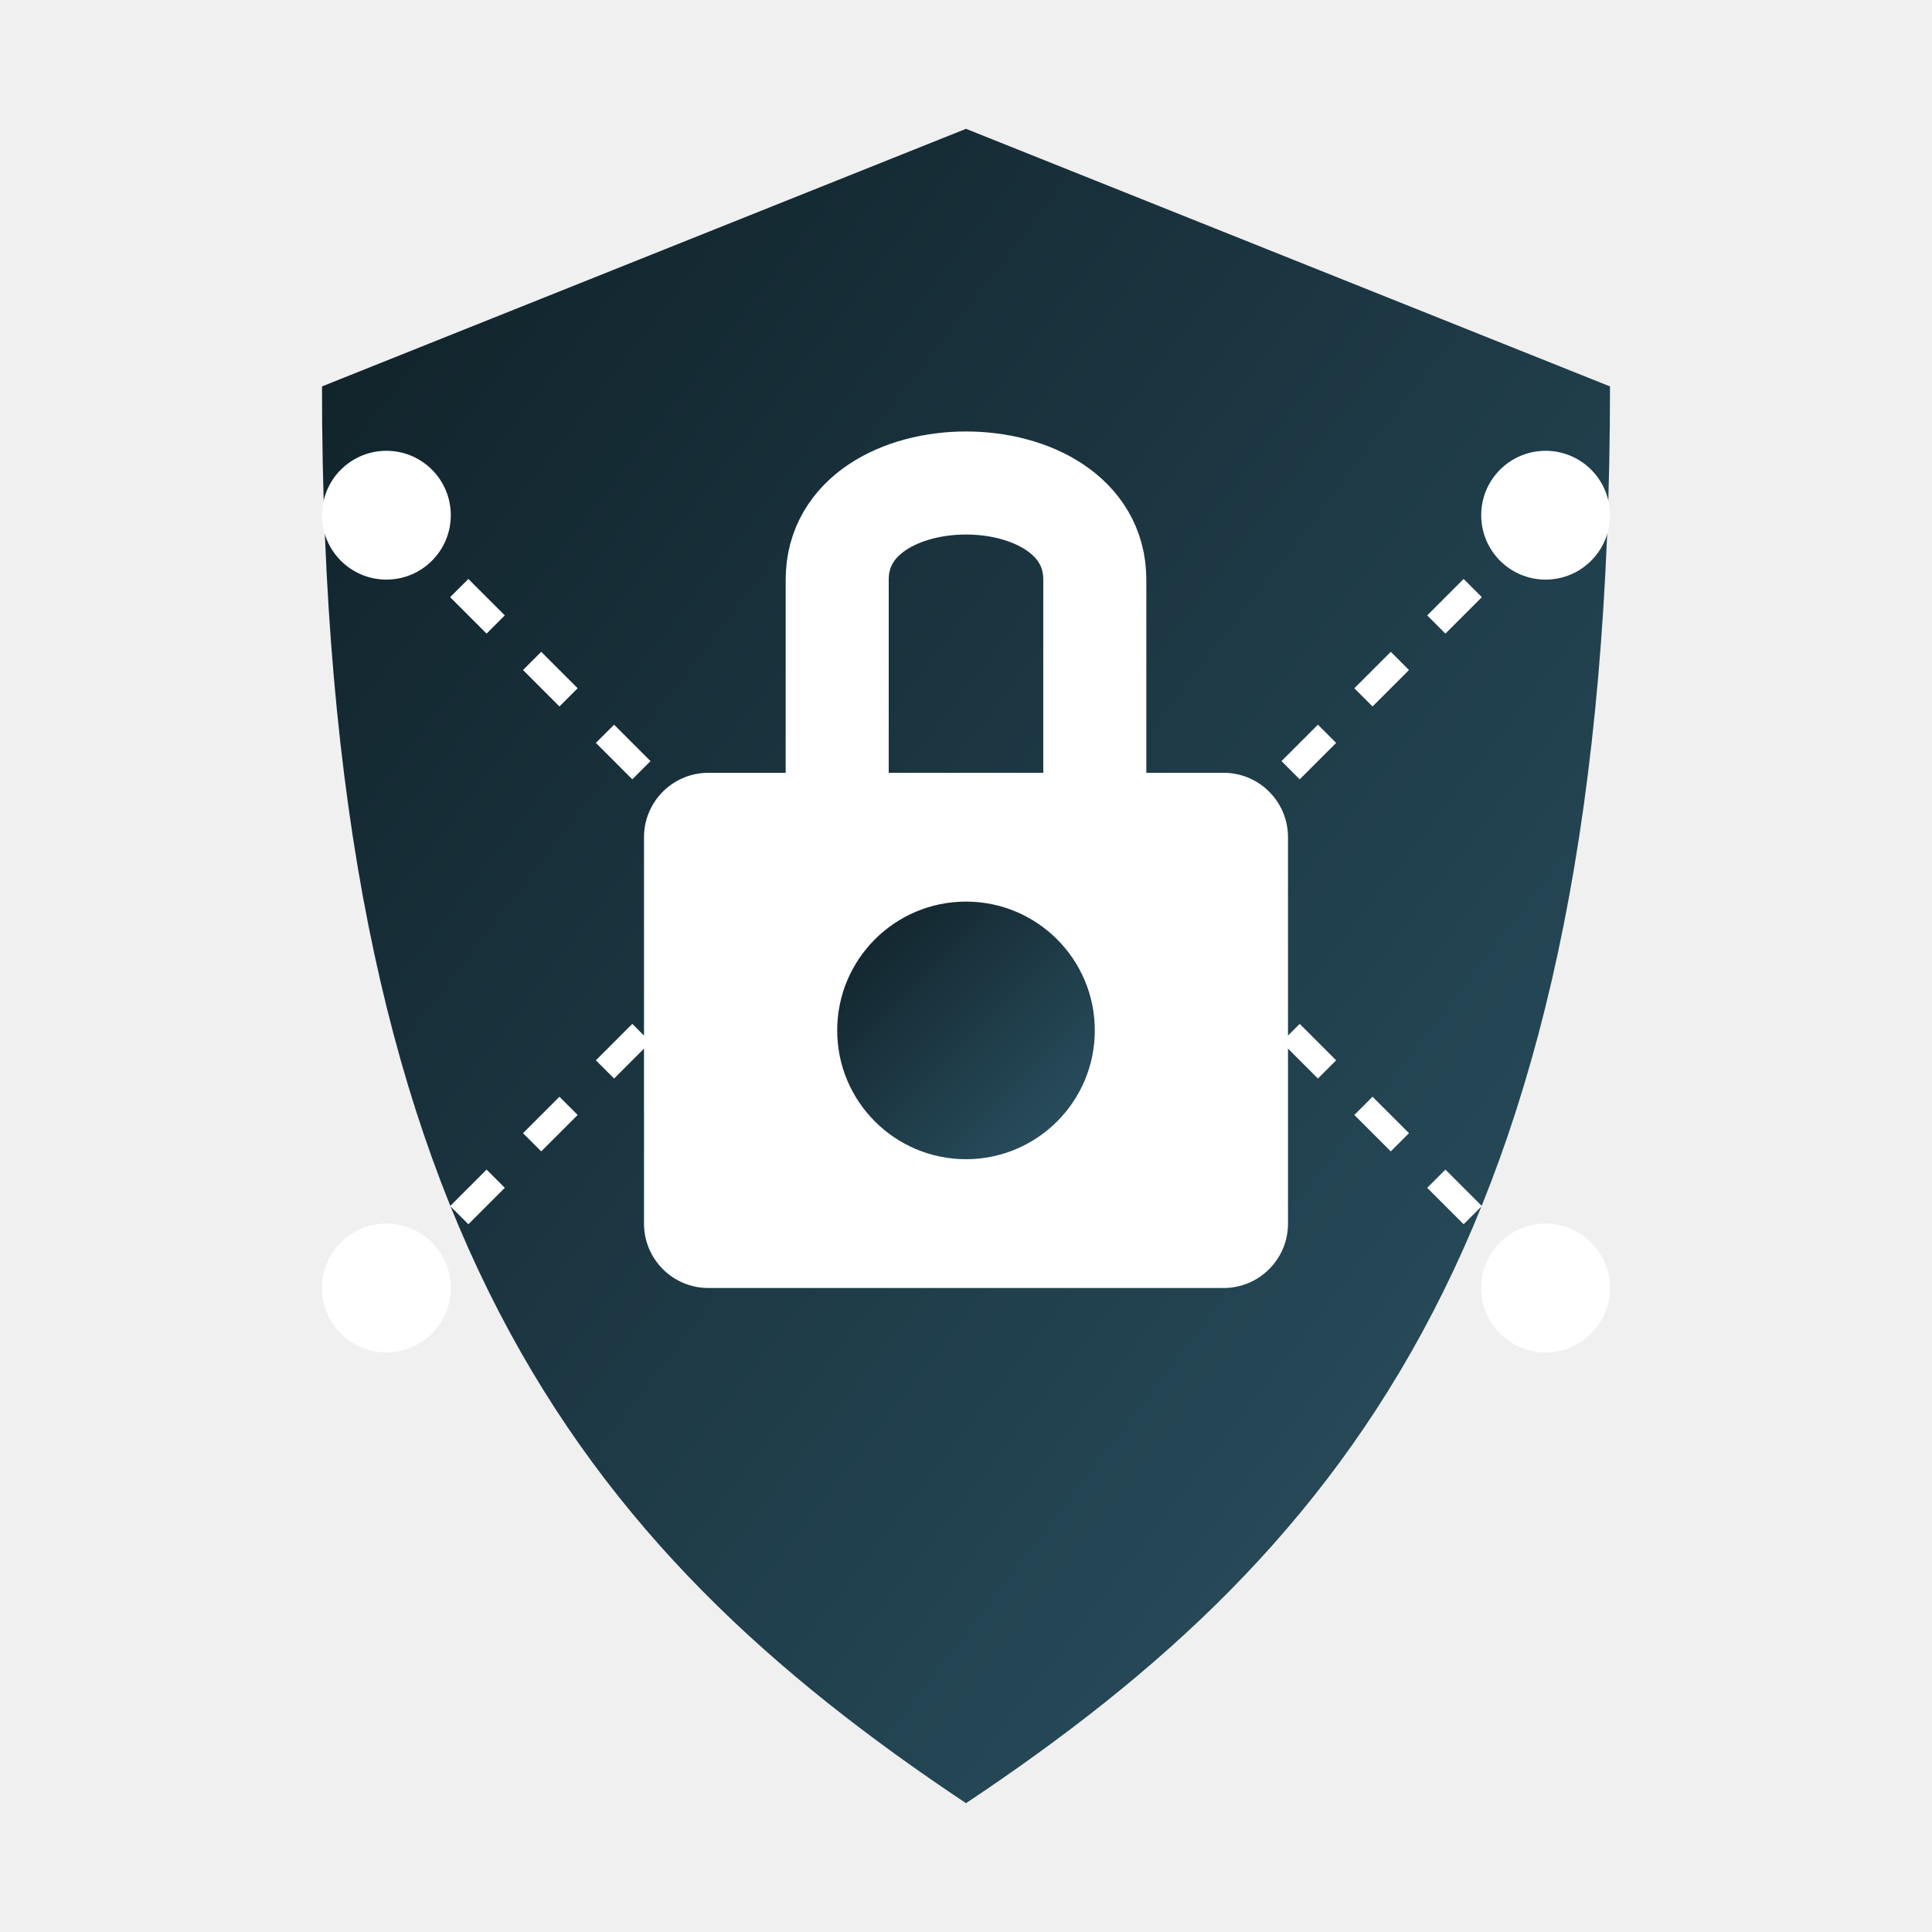
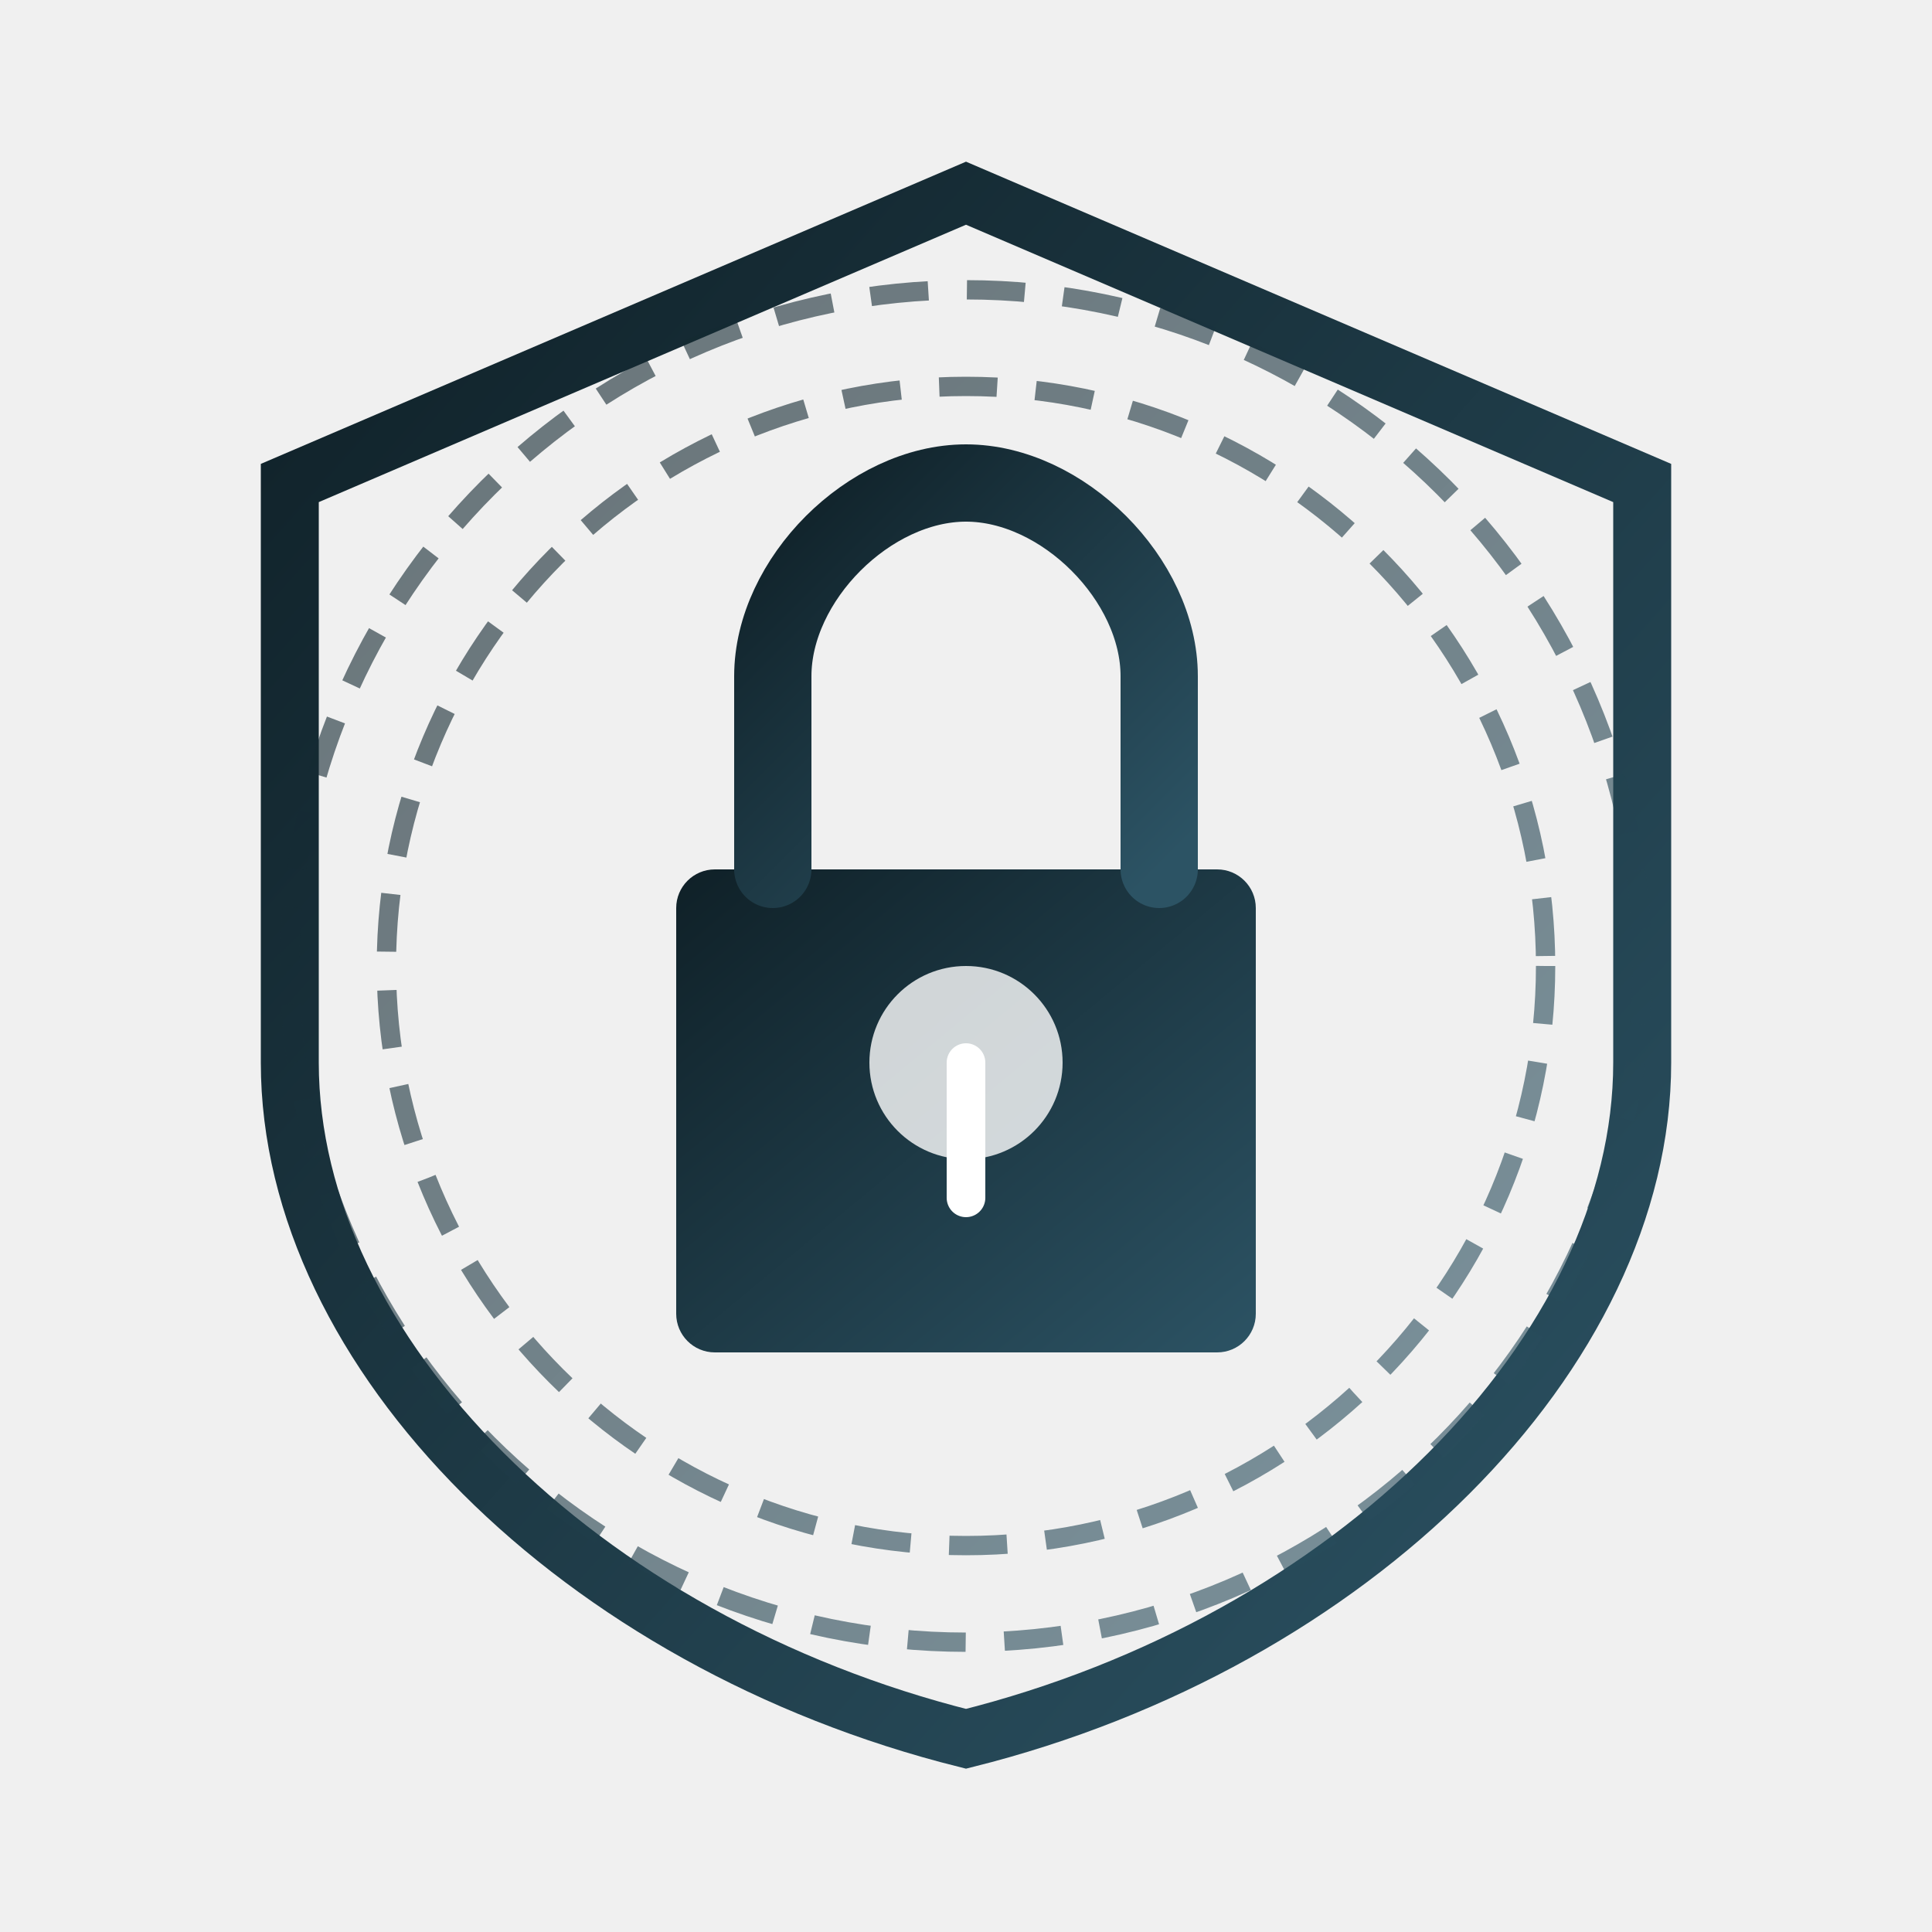
- <svg xmlns="http://www.w3.org/2000/svg" width="150" height="150" viewBox="0 0 150 150">
+ <svg xmlns="http://www.w3.org/2000/svg" width="100" height="100" viewBox="0 0 100 100" fill="none">
  <defs>
-     <linearGradient id="zeroTrustGrad" x1="0%" y1="0%" x2="100%" y2="100%">
-       <stop offset="0%" style="stop-color:#0F2027;stop-opacity:1" />
-       <stop offset="100%" style="stop-color:#2C5364;stop-opacity:1" />
+     <linearGradient id="zero-trust-grad" x1="0%" y1="0%" x2="100%" y2="100%">
+       <stop offset="0%" stop-color="#0F2027" />
+       <stop offset="100%" stop-color="#2C5364" />
    </linearGradient>
  </defs>
-   <path d="M75,10 L25,30 C25,95 45,120 75,140 C105,120 125,95 125,30 L75,10 Z" fill="url(#zeroTrustGrad)" />
-   <rect x="50" y="60" width="50" height="40" rx="5" ry="5" fill="white" />
-   <path d="M65,60 L65,45 C65,35 85,35 85,45 L85,60" stroke="white" stroke-width="8" fill="none" />
-   <circle cx="75" cy="80" r="10" fill="url(#zeroTrustGrad)" />
-   <line x1="30" y1="40" x2="50" y2="60" stroke="white" stroke-width="2" stroke-dasharray="4" />
-   <line x1="120" y1="40" x2="100" y2="60" stroke="white" stroke-width="2" stroke-dasharray="4" />
-   <line x1="30" y1="100" x2="50" y2="80" stroke="white" stroke-width="2" stroke-dasharray="4" />
-   <line x1="120" y1="100" x2="100" y2="80" stroke="white" stroke-width="2" stroke-dasharray="4" />
-   <circle cx="30" cy="40" r="5" fill="white" />
-   <circle cx="120" cy="40" r="5" fill="white" />
-   <circle cx="30" cy="100" r="5" fill="white" />
-   <circle cx="120" cy="100" r="5" fill="white" />
+   <path d="M50 10L15 25V55C15 70 30 85 50 90C70 85 85 70 85 55V25L50 10Z" stroke="url(#zero-trust-grad)" stroke-width="3" fill="none" />
+   <rect x="35" y="45" width="30" height="25" rx="2" fill="url(#zero-trust-grad)" />
+   <path d="M40 45V35C40 30 45 25 50 25C55 25 60 30 60 35V45" stroke="url(#zero-trust-grad)" stroke-width="4" stroke-linecap="round" fill="none" />
+   <circle cx="50" cy="55" r="5" fill="white" opacity="0.8" />
+   <path d="M50 55V62" stroke="white" stroke-width="2" stroke-linecap="round" />
+   <circle cx="50" cy="50" r="35" stroke="url(#zero-trust-grad)" stroke-width="1" stroke-dasharray="3 2" fill="none" opacity="0.6">
+     <animateTransform attributeName="transform" attributeType="XML" type="rotate" from="0 50 50" to="360 50 50" dur="60s" repeatCount="indefinite" />
+   </circle>
+   <circle cx="50" cy="50" r="30" stroke="url(#zero-trust-grad)" stroke-width="1" stroke-dasharray="3 2" fill="none" opacity="0.6">
+     <animateTransform attributeName="transform" attributeType="XML" type="rotate" from="360 50 50" to="0 50 50" dur="45s" repeatCount="indefinite" />
+   </circle>
</svg>
